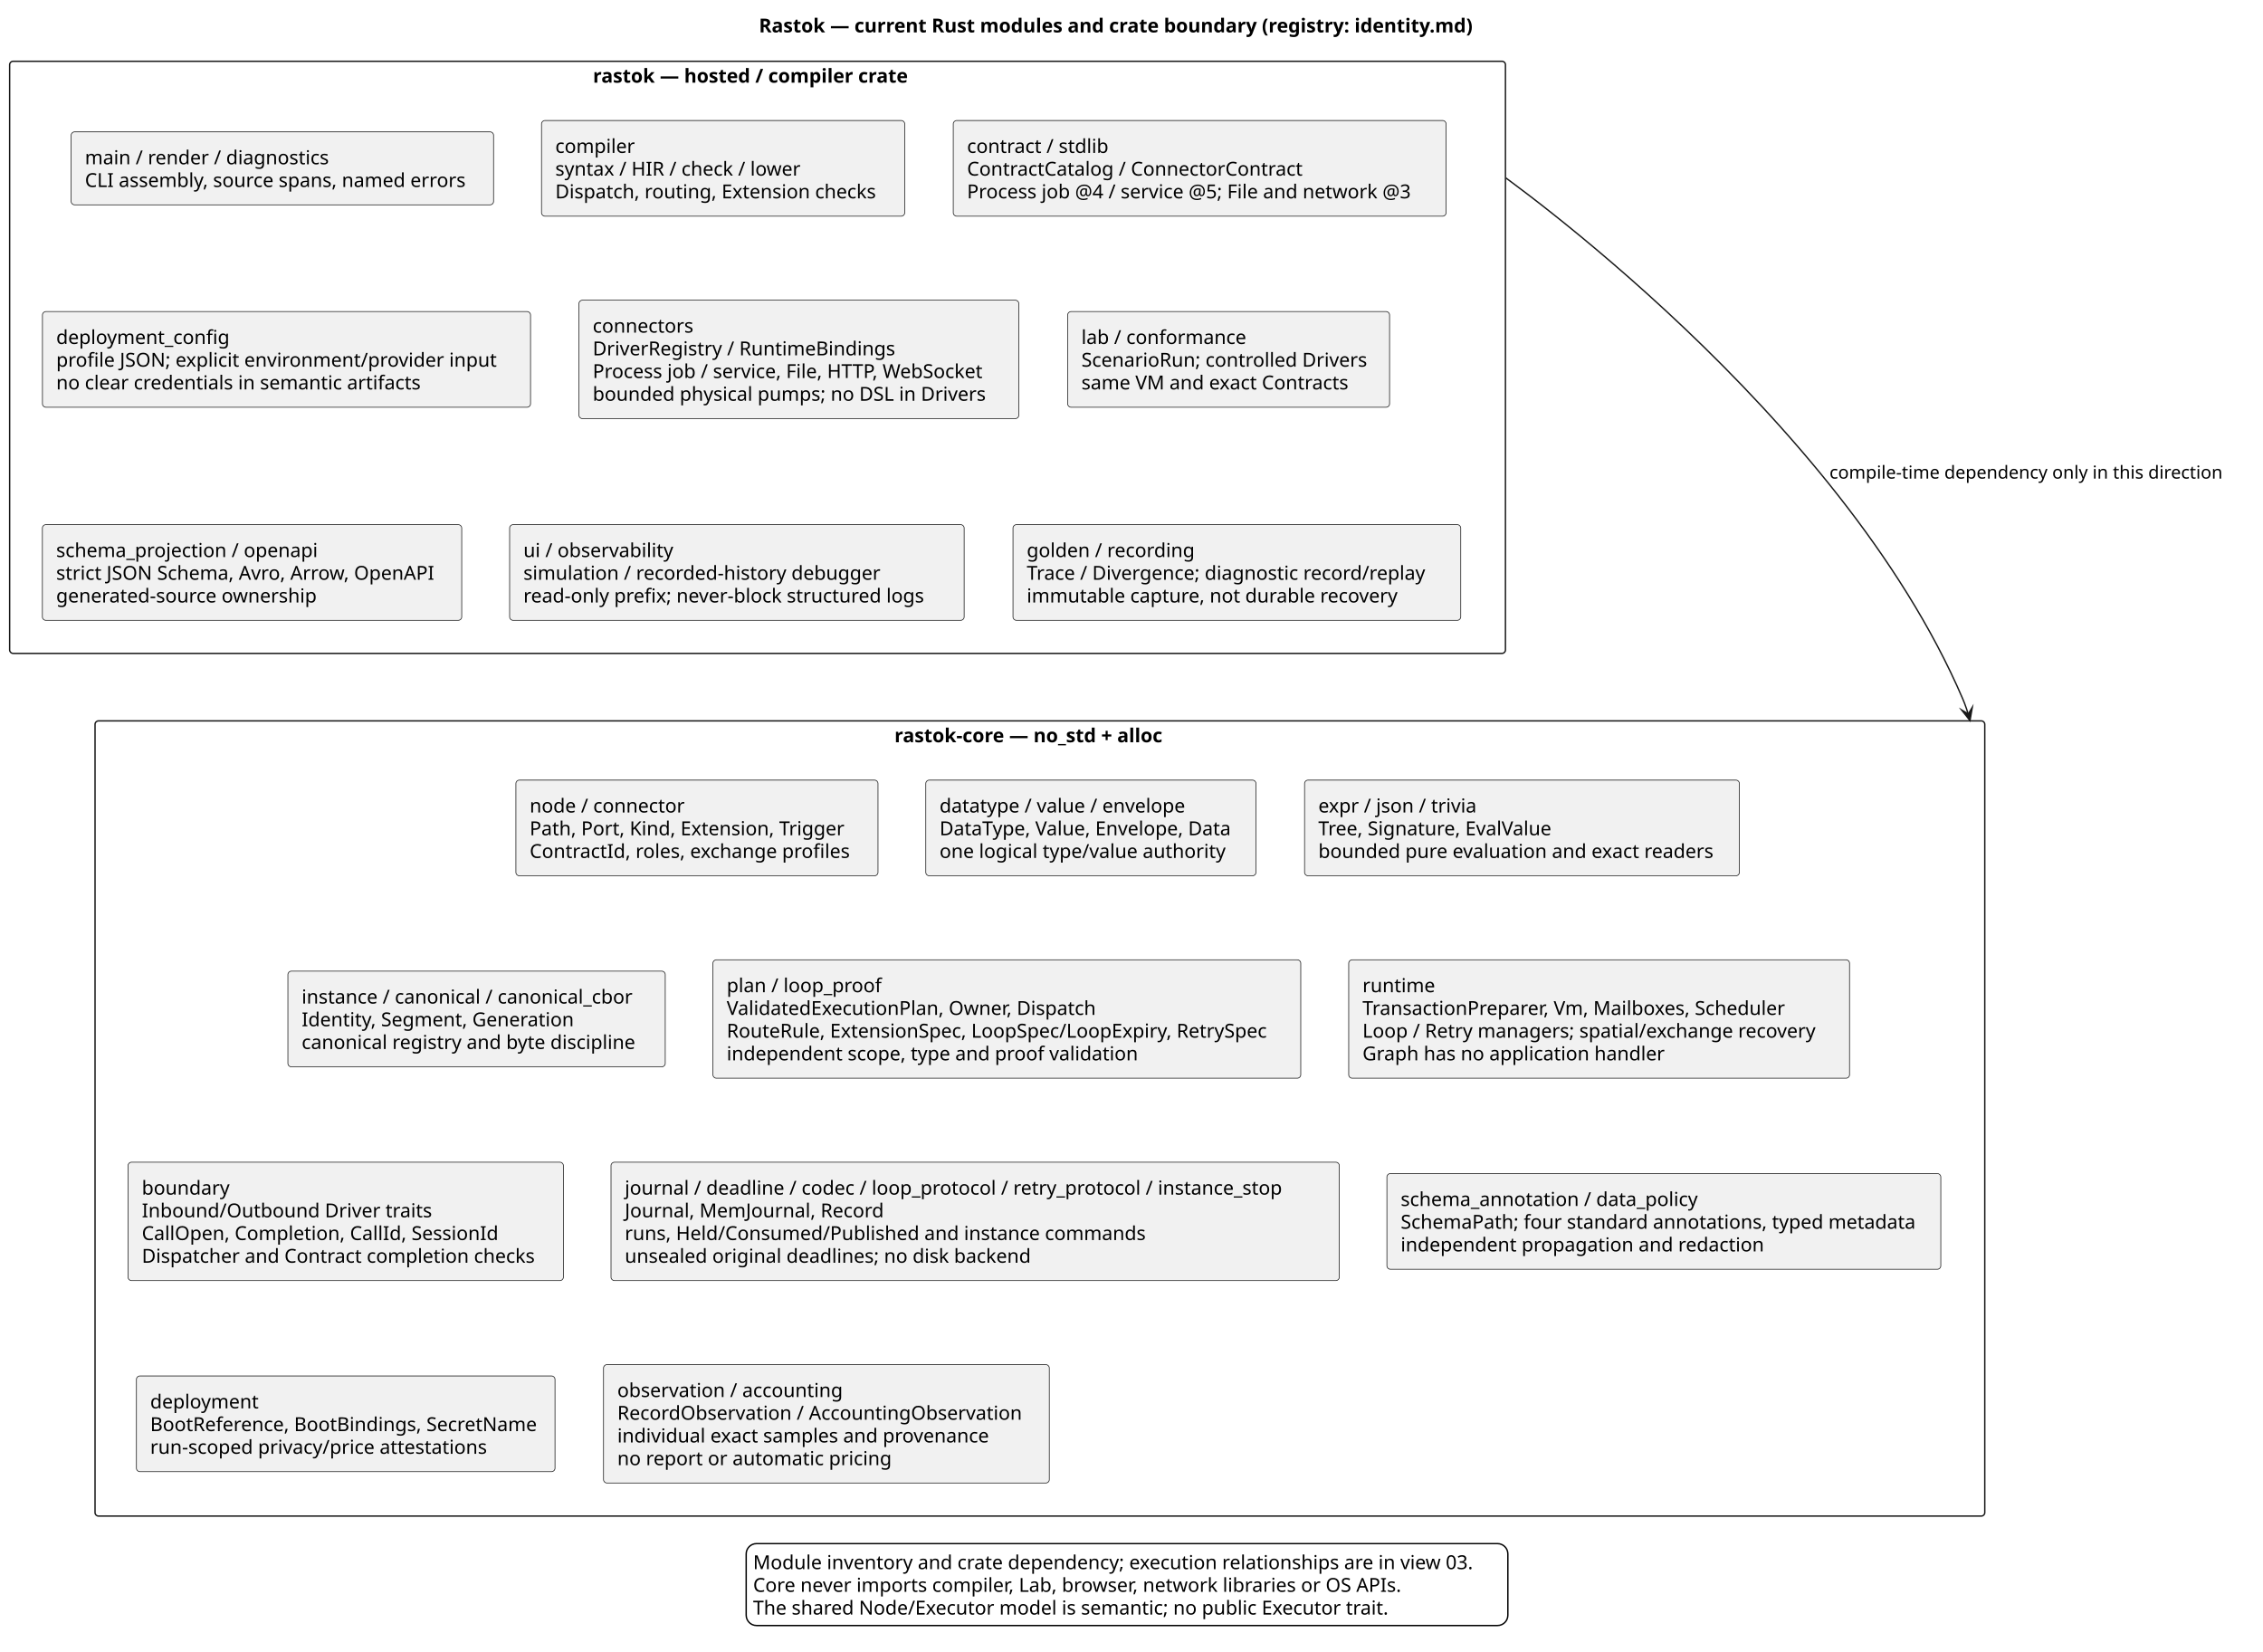
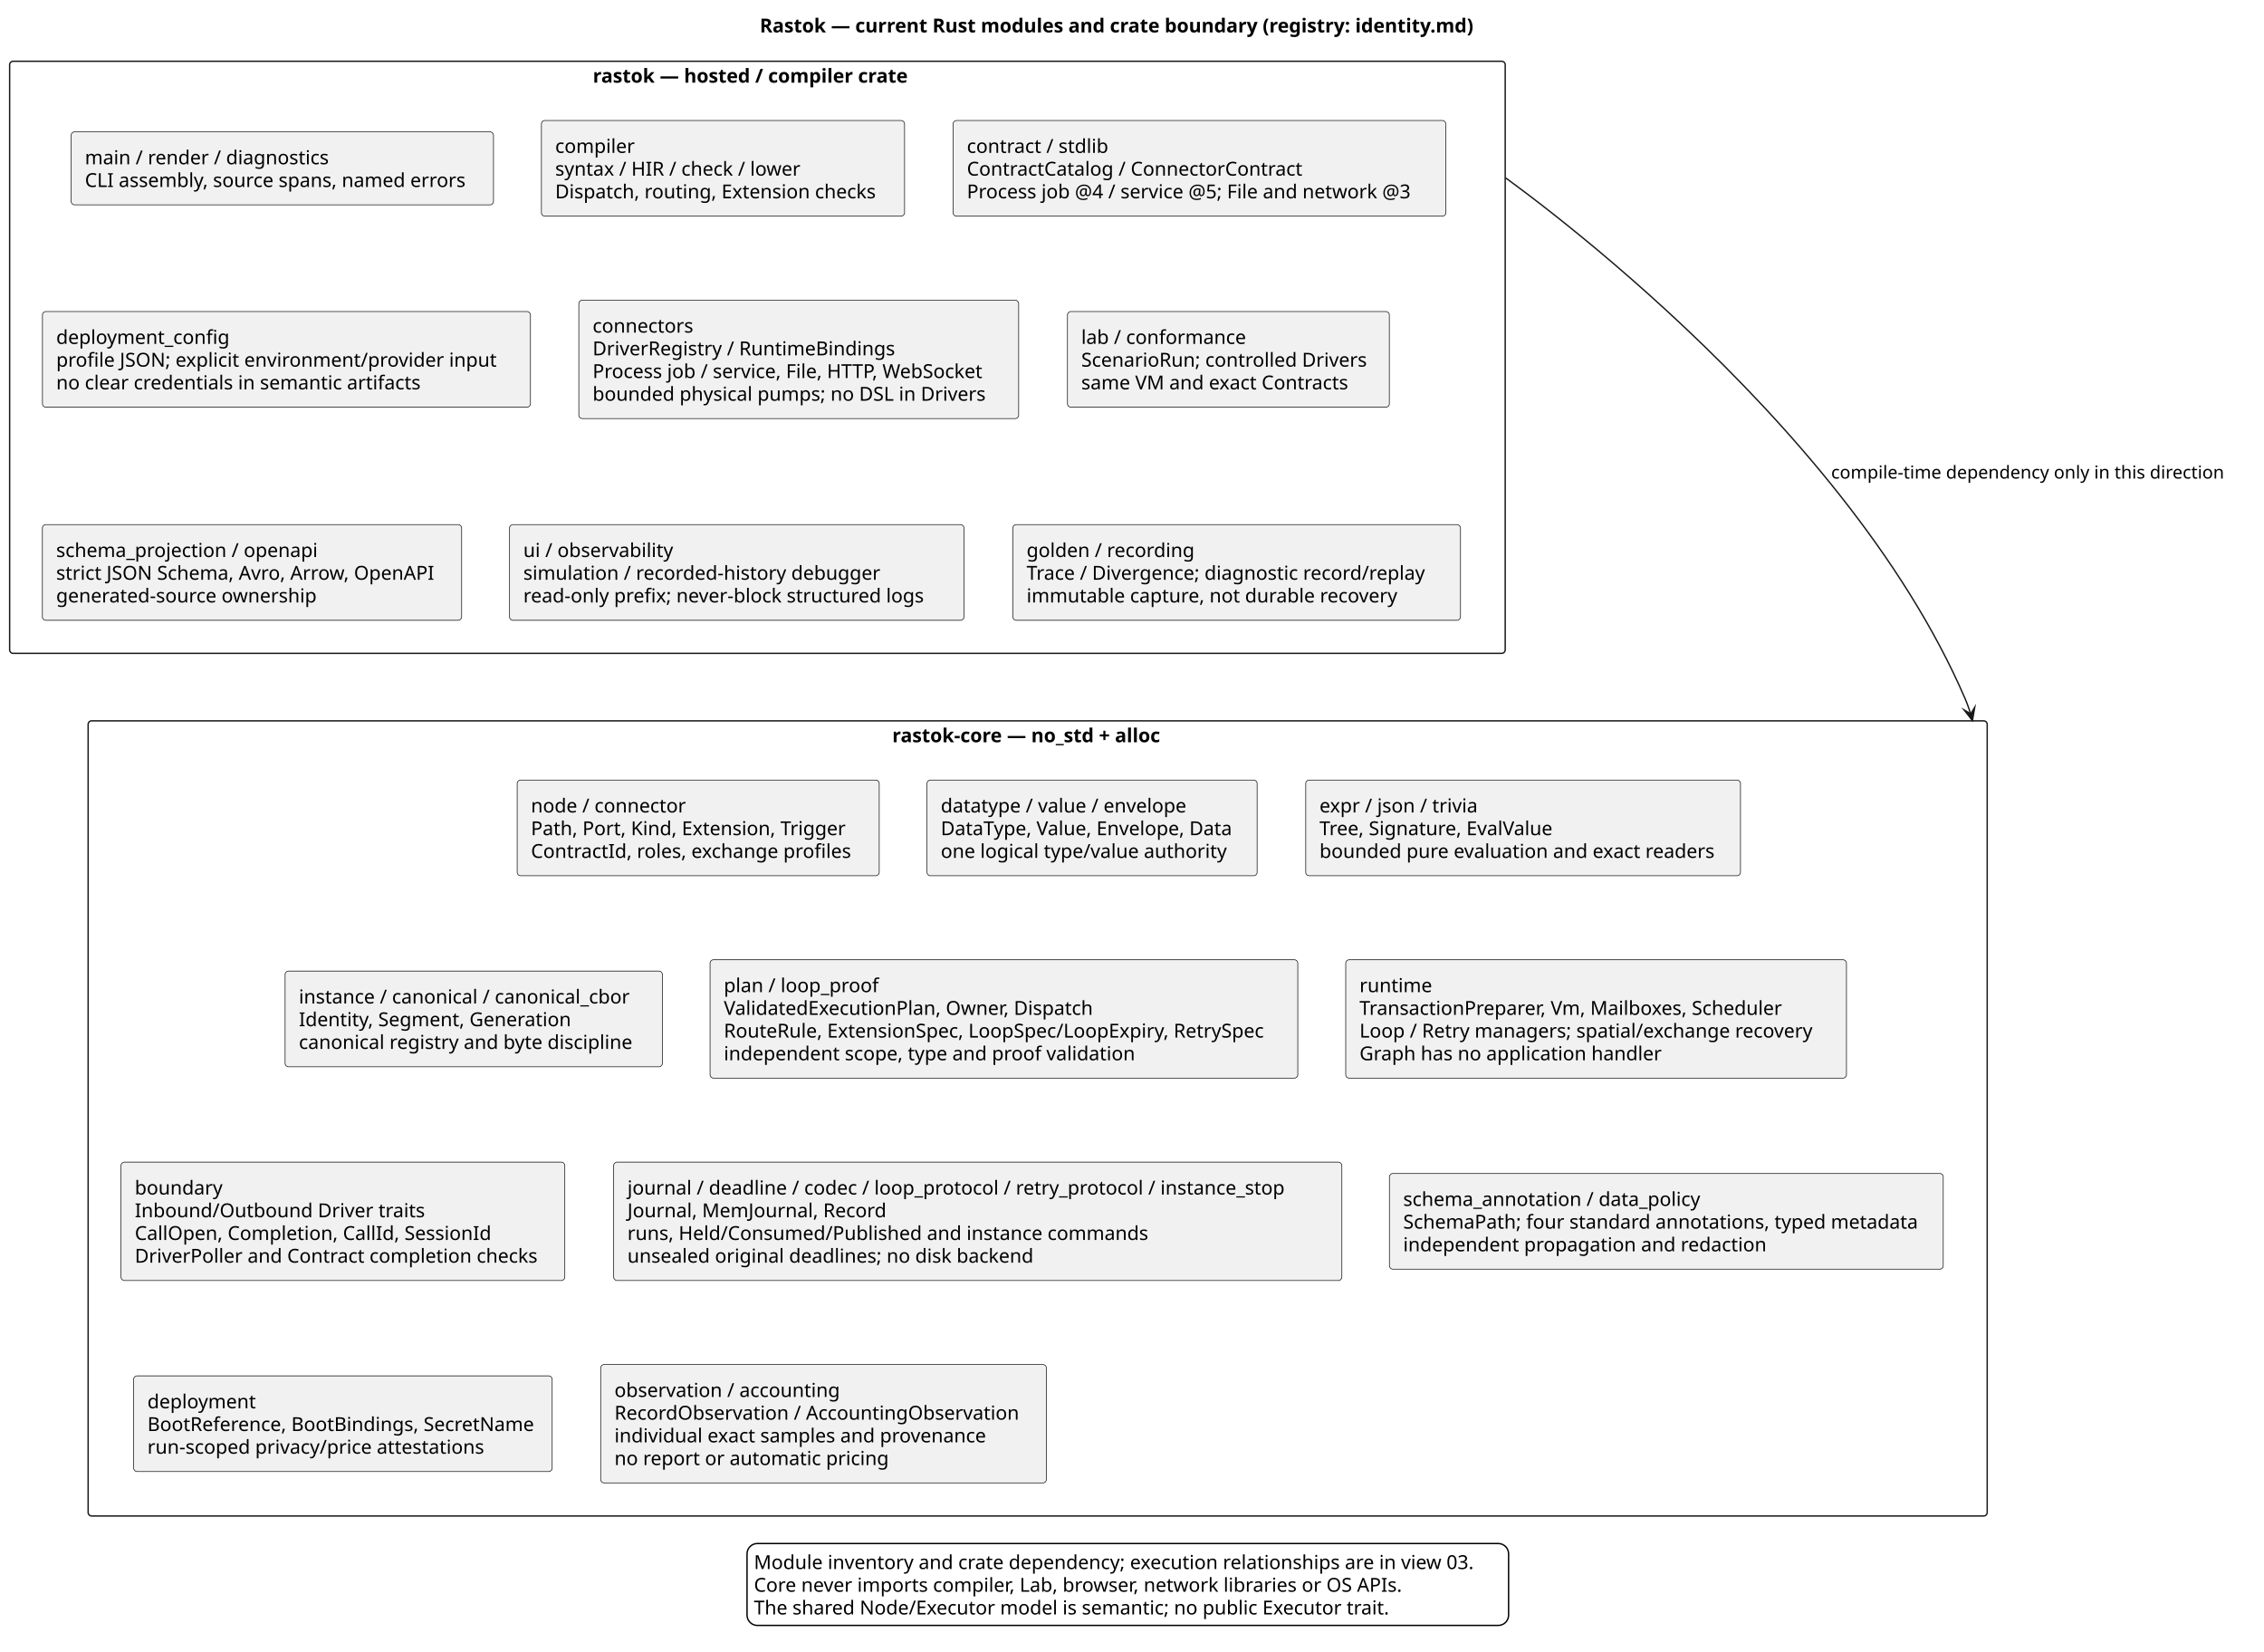
- <svg xmlns="http://www.w3.org/2000/svg" version="1.1" data-diagram-type="DESCRIPTION" style="width:1643px;height:1199px;background:#FFFFFF;" width="1643px" height="1199px" viewBox="0 0 1643 1199" zoomAndPan="magnify" preserveAspectRatio="none" contentStyleType="text/css">
+ <svg xmlns="http://www.w3.org/2000/svg" version="1.1" data-diagram-type="DESCRIPTION" style="width:1644px;height:1199px;background:#FFFFFF;" width="1644px" height="1199px" viewBox="0 0 1644 1199" zoomAndPan="magnify" preserveAspectRatio="none" contentStyleType="text/css">
  <defs />
  <g font-family="sans-serif" lengthAdjust="spacing">
    <g class="title" data-source-line="5">
-       <text x="550.984" y="23.535" fill="#000" font-size="14" textLength="534.529" font-weight="700">Rastok — current Rust modules and crate boundary (registry: identity.md)</text>
+       <text x="551.694" y="23.535" fill="#000" font-size="14" textLength="534.529" font-weight="700">Rastok — current Rust modules and crate boundary (registry: identity.md)</text>
    </g>
    <g class="cluster" data-qualified-name="HOSTED" id="ent0001" data-source-line="7">
      <rect x="7" y="44.488" width="1086" height="429.89" fill="none" style="stroke:#181818;stroke-width:1;" rx="2.5" ry="2.5" />
      <text x="430.491" y="60.023" fill="#000" font-size="14" textLength="239.019" font-weight="700">rastok — hosted / compiler crate</text>
    </g>
    <g class="cluster" data-qualified-name="CORE" id="ent0011" data-source-line="19">
-       <rect x="69" y="523.378" width="1372" height="577.32" fill="none" style="stroke:#181818;stroke-width:1;" rx="2.5" ry="2.5" />
-       <text x="649.395" y="538.913" fill="#000" font-size="14" textLength="211.21" font-weight="700">rastok-core — no_std + alloc</text>
+       <rect x="64" y="523.378" width="1379" height="577.32" fill="none" style="stroke:#181818;stroke-width:1;" rx="2.5" ry="2.5" />
+       <text x="647.895" y="538.913" fill="#000" font-size="14" textLength="211.21" font-weight="700">rastok-core — no_std + alloc</text>
    </g>
    <g class="entity" data-qualified-name="HOSTED.ENTRY" id="ent0002" data-source-line="8">
      <rect x="51.65" y="95.738" width="306.692" height="52.977" fill="#F1F1F1" style="stroke:#181818;stroke-width:0.5;" rx="2.5" ry="2.5" />
      <text x="61.65" y="119.273" fill="#000" font-size="14" textLength="187.831">main / render / diagnostics</text>
      <text x="61.65" y="135.762" fill="#000" font-size="14" textLength="286.692">CLI assembly, source spans, named errors</text>
    </g>
    <g class="entity" data-qualified-name="HOSTED.COMP" id="ent0003" data-source-line="9">
      <rect x="393.15" y="87.488" width="263.694" height="69.465" fill="#F1F1F1" style="stroke:#181818;stroke-width:0.5;" rx="2.5" ry="2.5" />
      <text x="403.15" y="111.023" fill="#000" font-size="14" textLength="59.274">compiler</text>
      <text x="403.15" y="127.512" fill="#000" font-size="14" textLength="192.445">syntax / HIR / check / lower</text>
      <text x="403.15" y="144" fill="#000" font-size="14" textLength="243.694">Dispatch, routing, Extension checks</text>
    </g>
    <g class="entity" data-qualified-name="HOSTED.CATALOG" id="ent0004" data-source-line="10">
      <rect x="692.09" y="87.488" width="357.812" height="69.465" fill="#F1F1F1" style="stroke:#181818;stroke-width:0.5;" rx="2.5" ry="2.5" />
      <text x="702.09" y="111.023" fill="#000" font-size="14" textLength="109.854">contract / stdlib</text>
      <text x="702.09" y="127.512" fill="#000" font-size="14" textLength="254.317">ContractCatalog / ConnectorContract</text>
      <text x="702.09" y="144" fill="#000" font-size="14" textLength="337.812">Process job @4 / service @5; File and network @3</text>
    </g>
    <g class="entity" data-qualified-name="HOSTED.SCHEMA" id="ent0005" data-source-line="11">
      <rect x="30.77" y="380.908" width="304.45" height="69.465" fill="#F1F1F1" style="stroke:#181818;stroke-width:0.5;" rx="2.5" ry="2.5" />
      <text x="40.77" y="404.443" fill="#000" font-size="14" textLength="198.229">schema_projection / openapi</text>
      <text x="40.77" y="420.932" fill="#000" font-size="14" textLength="284.45">strict JSON Schema, Avro, Arrow, OpenAPI</text>
      <text x="40.77" y="437.42" fill="#000" font-size="14" textLength="196.267">generated-source ownership</text>
    </g>
    <g class="entity" data-qualified-name="HOSTED.DRIVERS" id="ent0006" data-source-line="12">
      <rect x="420.32" y="217.958" width="319.366" height="85.953" fill="#F1F1F1" style="stroke:#181818;stroke-width:0.5;" rx="2.5" ry="2.5" />
      <text x="430.32" y="241.493" fill="#000" font-size="14" textLength="74.819">connectors</text>
      <text x="430.32" y="257.982" fill="#000" font-size="14" textLength="226.666">DriverRegistry / RuntimeBindings</text>
      <text x="430.32" y="274.47" fill="#000" font-size="14" textLength="299.366">Process job / service, File, HTTP, WebSocket</text>
      <text x="430.32" y="290.958" fill="#000" font-size="14" textLength="296.372">bounded physical pumps; no DSL in Drivers</text>
    </g>
    <g class="entity" data-qualified-name="HOSTED.CONFIG" id="ent0007" data-source-line="13">
      <rect x="30.82" y="226.198" width="354.366" height="69.465" fill="#F1F1F1" style="stroke:#181818;stroke-width:0.5;" rx="2.5" ry="2.5" />
      <text x="40.82" y="249.733" fill="#000" font-size="14" textLength="129.562">deployment_config</text>
      <text x="40.82" y="266.222" fill="#000" font-size="14" textLength="334.366">profile JSON; explicit environment/provider input</text>
      <text x="40.82" y="282.71" fill="#000" font-size="14" textLength="274.894">no clear credentials in semantic artifacts</text>
    </g>
    <g class="entity" data-qualified-name="HOSTED.LAB" id="ent0008" data-source-line="14">
      <rect x="775.14" y="226.198" width="233.726" height="69.465" fill="#F1F1F1" style="stroke:#181818;stroke-width:0.5;" rx="2.5" ry="2.5" />
      <text x="785.14" y="249.733" fill="#000" font-size="14" textLength="125.187">lab / conformance</text>
      <text x="785.14" y="266.222" fill="#000" font-size="14" textLength="213.726">ScenarioRun; controlled Drivers</text>
      <text x="785.14" y="282.71" fill="#000" font-size="14" textLength="201.64">same VM and exact Contracts</text>
    </g>
    <g class="entity" data-qualified-name="HOSTED.UI" id="ent0009" data-source-line="15">
      <rect x="370" y="380.908" width="330.003" height="69.465" fill="#F1F1F1" style="stroke:#181818;stroke-width:0.5;" rx="2.5" ry="2.5" />
      <text x="380" y="404.443" fill="#000" font-size="14" textLength="115.493">ui / observability</text>
      <text x="380" y="420.932" fill="#000" font-size="14" textLength="272.323">simulation / recorded-history debugger</text>
      <text x="380" y="437.42" fill="#000" font-size="14" textLength="310.003">read-only prefix; never-block structured logs</text>
    </g>
    <g class="entity" data-qualified-name="HOSTED.GOLDEN" id="ent0010" data-source-line="16">
      <rect x="735.46" y="380.908" width="325.081" height="69.465" fill="#F1F1F1" style="stroke:#181818;stroke-width:0.5;" rx="2.5" ry="2.5" />
      <text x="745.46" y="404.443" fill="#000" font-size="14" textLength="128.181">golden / recording</text>
      <text x="745.46" y="420.932" fill="#000" font-size="14" textLength="305.081">Trace / Divergence; diagnostic record/replay</text>
      <text x="745.46" y="437.42" fill="#000" font-size="14" textLength="277.348">immutable capture, not durable recovery</text>
    </g>
    <g class="entity" data-qualified-name="CORE.NODE" id="ent0012" data-source-line="20">
-       <rect x="374.55" y="566.378" width="262.895" height="69.465" fill="#F1F1F1" style="stroke:#181818;stroke-width:0.5;" rx="2.5" ry="2.5" />
-       <text x="384.55" y="589.913" fill="#000" font-size="14" textLength="117.783">node / connector</text>
-       <text x="384.55" y="606.402" fill="#000" font-size="14" textLength="238.807">Path, Port, Kind, Extension, Trigger</text>
-       <text x="384.55" y="622.89" fill="#000" font-size="14" textLength="242.895">ContractId, roles, exchange profiles</text>
+       <rect x="375.55" y="566.378" width="262.895" height="69.465" fill="#F1F1F1" style="stroke:#181818;stroke-width:0.5;" rx="2.5" ry="2.5" />
+       <text x="385.55" y="589.913" fill="#000" font-size="14" textLength="117.783">node / connector</text>
+       <text x="385.55" y="606.402" fill="#000" font-size="14" textLength="238.807">Path, Port, Kind, Extension, Trigger</text>
+       <text x="385.55" y="622.89" fill="#000" font-size="14" textLength="242.895">ContractId, roles, exchange profiles</text>
    </g>
    <g class="entity" data-qualified-name="CORE.DATA" id="ent0013" data-source-line="21">
-       <rect x="672.14" y="566.378" width="239.728" height="69.465" fill="#F1F1F1" style="stroke:#181818;stroke-width:0.5;" rx="2.5" ry="2.5" />
-       <text x="682.14" y="589.913" fill="#000" font-size="14" textLength="187.38">datatype / value / envelope</text>
-       <text x="682.14" y="606.402" fill="#000" font-size="14" textLength="219.728">DataType, Value, Envelope, Data</text>
-       <text x="682.14" y="622.89" fill="#000" font-size="14" textLength="216.036">one logical type/value authority</text>
+       <rect x="673.14" y="566.378" width="239.728" height="69.465" fill="#F1F1F1" style="stroke:#181818;stroke-width:0.5;" rx="2.5" ry="2.5" />
+       <text x="683.14" y="589.913" fill="#000" font-size="14" textLength="187.38">datatype / value / envelope</text>
+       <text x="683.14" y="606.402" fill="#000" font-size="14" textLength="219.728">DataType, Value, Envelope, Data</text>
+       <text x="683.14" y="622.89" fill="#000" font-size="14" textLength="216.036">one logical type/value authority</text>
    </g>
    <g class="entity" data-qualified-name="CORE.EXPR" id="ent0014" data-source-line="22">
-       <rect x="947.15" y="566.378" width="315.695" height="69.465" fill="#F1F1F1" style="stroke:#181818;stroke-width:0.5;" rx="2.5" ry="2.5" />
-       <text x="957.15" y="589.913" fill="#000" font-size="14" textLength="126.048">expr / json / trivia</text>
-       <text x="957.15" y="606.402" fill="#000" font-size="14" textLength="176.121">Tree, Signature, EvalValue</text>
-       <text x="957.15" y="622.89" fill="#000" font-size="14" textLength="295.695">bounded pure evaluation and exact readers</text>
+       <rect x="948.15" y="566.378" width="315.695" height="69.465" fill="#F1F1F1" style="stroke:#181818;stroke-width:0.5;" rx="2.5" ry="2.5" />
+       <text x="958.15" y="589.913" fill="#000" font-size="14" textLength="126.048">expr / json / trivia</text>
+       <text x="958.15" y="606.402" fill="#000" font-size="14" textLength="176.121">Tree, Signature, EvalValue</text>
+       <text x="958.15" y="622.89" fill="#000" font-size="14" textLength="295.695">bounded pure evaluation and exact readers</text>
    </g>
    <g class="entity" data-qualified-name="CORE.IDENTITY" id="ent0015" data-source-line="23">
-       <rect x="209.02" y="705.078" width="273.962" height="69.465" fill="#F1F1F1" style="stroke:#181818;stroke-width:0.5;" rx="2.5" ry="2.5" />
-       <text x="219.02" y="728.613" fill="#000" font-size="14" textLength="253.962">instance / canonical / canonical_cbor</text>
-       <text x="219.02" y="745.102" fill="#000" font-size="14" textLength="202.187">Identity, Segment, Generation</text>
-       <text x="219.02" y="761.59" fill="#000" font-size="14" textLength="252.314">canonical registry and byte discipline</text>
+       <rect x="207.02" y="705.078" width="273.962" height="69.465" fill="#F1F1F1" style="stroke:#181818;stroke-width:0.5;" rx="2.5" ry="2.5" />
+       <text x="217.02" y="728.613" fill="#000" font-size="14" textLength="253.962">instance / canonical / canonical_cbor</text>
+       <text x="217.02" y="745.102" fill="#000" font-size="14" textLength="202.187">Identity, Segment, Generation</text>
+       <text x="217.02" y="761.59" fill="#000" font-size="14" textLength="252.314">canonical registry and byte discipline</text>
    </g>
    <g class="entity" data-qualified-name="CORE.PLAN" id="ent0016" data-source-line="24">
-       <rect x="517.61" y="696.838" width="426.779" height="85.953" fill="#F1F1F1" style="stroke:#181818;stroke-width:0.5;" rx="2.5" ry="2.5" />
-       <text x="527.61" y="720.373" fill="#000" font-size="14" textLength="119.424">plan / loop_proof</text>
-       <text x="527.61" y="736.862" fill="#000" font-size="14" textLength="278.886">ValidatedExecutionPlan, Owner, Dispatch</text>
-       <text x="527.61" y="753.35" fill="#000" font-size="14" textLength="406.779">RouteRule, ExtensionSpec, LoopSpec/LoopExpiry, RetrySpec</text>
-       <text x="527.61" y="769.838" fill="#000" font-size="14" textLength="308.745">independent scope, type and proof validation</text>
+       <rect x="515.61" y="696.838" width="426.779" height="85.953" fill="#F1F1F1" style="stroke:#181818;stroke-width:0.5;" rx="2.5" ry="2.5" />
+       <text x="525.61" y="720.373" fill="#000" font-size="14" textLength="119.424">plan / loop_proof</text>
+       <text x="525.61" y="736.862" fill="#000" font-size="14" textLength="278.886">ValidatedExecutionPlan, Owner, Dispatch</text>
+       <text x="525.61" y="753.35" fill="#000" font-size="14" textLength="406.779">RouteRule, ExtensionSpec, LoopSpec/LoopExpiry, RetrySpec</text>
+       <text x="525.61" y="769.838" fill="#000" font-size="14" textLength="308.745">independent scope, type and proof validation</text>
    </g>
    <g class="entity" data-qualified-name="CORE.VM" id="ent0017" data-source-line="25">
-       <rect x="979.2" y="696.838" width="363.608" height="85.953" fill="#F1F1F1" style="stroke:#181818;stroke-width:0.5;" rx="2.5" ry="2.5" />
-       <text x="989.2" y="720.373" fill="#000" font-size="14" textLength="53.259">runtime</text>
-       <text x="989.2" y="736.862" fill="#000" font-size="14" textLength="320.571">TransactionPreparer, Vm, Mailboxes, Scheduler</text>
-       <text x="989.2" y="753.35" fill="#000" font-size="14" textLength="343.608">Loop / Retry managers; spatial/exchange recovery</text>
-       <text x="989.2" y="769.838" fill="#000" font-size="14" textLength="226.058">Graph has no application handler</text>
+       <rect x="977.2" y="696.838" width="363.608" height="85.953" fill="#F1F1F1" style="stroke:#181818;stroke-width:0.5;" rx="2.5" ry="2.5" />
+       <text x="987.2" y="720.373" fill="#000" font-size="14" textLength="53.259">runtime</text>
+       <text x="987.2" y="736.862" fill="#000" font-size="14" textLength="320.571">TransactionPreparer, Vm, Mailboxes, Scheduler</text>
+       <text x="987.2" y="753.35" fill="#000" font-size="14" textLength="343.608">Loop / Retry managers; spatial/exchange recovery</text>
+       <text x="987.2" y="769.838" fill="#000" font-size="14" textLength="226.058">Graph has no application handler</text>
    </g>
    <g class="entity" data-qualified-name="CORE.BOUNDARY" id="ent0018" data-source-line="26">
-       <rect x="92.96" y="843.788" width="316.085" height="85.953" fill="#F1F1F1" style="stroke:#181818;stroke-width:0.5;" rx="2.5" ry="2.5" />
-       <text x="102.96" y="867.323" fill="#000" font-size="14" textLength="64.374">boundary</text>
-       <text x="102.96" y="883.812" fill="#000" font-size="14" textLength="217.075">Inbound/Outbound Driver traits</text>
-       <text x="102.96" y="900.3" fill="#000" font-size="14" textLength="269.001">CallOpen, Completion, CallId, SessionId</text>
-       <text x="102.96" y="916.788" fill="#000" font-size="14" textLength="296.085">Dispatcher and Contract completion checks</text>
+       <rect x="87.88" y="843.788" width="322.244" height="85.953" fill="#F1F1F1" style="stroke:#181818;stroke-width:0.5;" rx="2.5" ry="2.5" />
+       <text x="97.88" y="867.323" fill="#000" font-size="14" textLength="64.374">boundary</text>
+       <text x="97.88" y="883.812" fill="#000" font-size="14" textLength="217.075">Inbound/Outbound Driver traits</text>
+       <text x="97.88" y="900.3" fill="#000" font-size="14" textLength="269.001">CallOpen, Completion, CallId, SessionId</text>
+       <text x="97.88" y="916.788" fill="#000" font-size="14" textLength="302.244">DriverPoller and Contract completion checks</text>
    </g>
    <g class="entity" data-qualified-name="CORE.JOURNAL" id="ent0019" data-source-line="27">
-       <rect x="443.61" y="843.788" width="528.771" height="85.953" fill="#F1F1F1" style="stroke:#181818;stroke-width:0.5;" rx="2.5" ry="2.5" />
-       <text x="453.61" y="867.323" fill="#000" font-size="14" textLength="508.771">journal / deadline / codec / loop_protocol / retry_protocol / instance_stop</text>
-       <text x="453.61" y="883.812" fill="#000" font-size="14" textLength="193.286">Journal, MemJournal, Record</text>
-       <text x="453.61" y="900.3" fill="#000" font-size="14" textLength="392.28">runs, Held/Consumed/Published and instance commands</text>
-       <text x="453.61" y="916.788" fill="#000" font-size="14" textLength="306.435">unsealed original deadlines; no disk backend</text>
+       <rect x="445.61" y="843.788" width="528.771" height="85.953" fill="#F1F1F1" style="stroke:#181818;stroke-width:0.5;" rx="2.5" ry="2.5" />
+       <text x="455.61" y="867.323" fill="#000" font-size="14" textLength="508.771">journal / deadline / codec / loop_protocol / retry_protocol / instance_stop</text>
+       <text x="455.61" y="883.812" fill="#000" font-size="14" textLength="193.286">Journal, MemJournal, Record</text>
+       <text x="455.61" y="900.3" fill="#000" font-size="14" textLength="392.28">runs, Held/Consumed/Published and instance commands</text>
+       <text x="455.61" y="916.788" fill="#000" font-size="14" textLength="306.435">unsealed original deadlines; no disk backend</text>
    </g>
    <g class="entity" data-qualified-name="CORE.POLICY" id="ent0020" data-source-line="28">
-       <rect x="1006.93" y="852.038" width="402.149" height="69.465" fill="#F1F1F1" style="stroke:#181818;stroke-width:0.5;" rx="2.5" ry="2.5" />
-       <text x="1016.93" y="875.573" fill="#000" font-size="14" textLength="224.547">schema_annotation / data_policy</text>
-       <text x="1016.93" y="892.062" fill="#000" font-size="14" textLength="382.149">SchemaPath; four standard annotations, typed metadata</text>
-       <text x="1016.93" y="908.55" fill="#000" font-size="14" textLength="270.231">independent propagation and redaction</text>
+       <rect x="1008.93" y="852.038" width="402.149" height="69.465" fill="#F1F1F1" style="stroke:#181818;stroke-width:0.5;" rx="2.5" ry="2.5" />
+       <text x="1018.93" y="875.573" fill="#000" font-size="14" textLength="224.547">schema_annotation / data_policy</text>
+       <text x="1018.93" y="892.062" fill="#000" font-size="14" textLength="382.149">SchemaPath; four standard annotations, typed metadata</text>
+       <text x="1018.93" y="908.55" fill="#000" font-size="14" textLength="270.231">independent propagation and redaction</text>
    </g>
    <g class="entity" data-qualified-name="CORE.DEPLOY" id="ent0021" data-source-line="29">
-       <rect x="99.05" y="998.988" width="303.903" height="69.465" fill="#F1F1F1" style="stroke:#181818;stroke-width:0.5;" rx="2.5" ry="2.5" />
-       <text x="109.05" y="1022.523" fill="#000" font-size="14" textLength="80.179">deployment</text>
-       <text x="109.05" y="1039.012" fill="#000" font-size="14" textLength="283.903">BootReference, BootBindings, SecretName</text>
-       <text x="109.05" y="1055.5" fill="#000" font-size="14" textLength="257.161">run-scoped privacy/price attestations</text>
+       <rect x="97.05" y="998.988" width="303.903" height="69.465" fill="#F1F1F1" style="stroke:#181818;stroke-width:0.5;" rx="2.5" ry="2.5" />
+       <text x="107.05" y="1022.523" fill="#000" font-size="14" textLength="80.179">deployment</text>
+       <text x="107.05" y="1039.012" fill="#000" font-size="14" textLength="283.903">BootReference, BootBindings, SecretName</text>
+       <text x="107.05" y="1055.5" fill="#000" font-size="14" textLength="257.161">run-scoped privacy/price attestations</text>
    </g>
    <g class="entity" data-qualified-name="CORE.REPORT" id="ent0022" data-source-line="30">
-       <rect x="438.18" y="990.748" width="323.646" height="85.953" fill="#F1F1F1" style="stroke:#181818;stroke-width:0.5;" rx="2.5" ry="2.5" />
-       <text x="448.18" y="1014.283" fill="#000" font-size="14" textLength="170.577">observation / accounting</text>
-       <text x="448.18" y="1030.772" fill="#000" font-size="14" textLength="303.646">RecordObservation / AccountingObservation</text>
-       <text x="448.18" y="1047.26" fill="#000" font-size="14" textLength="279.638">individual exact samples and provenance</text>
-       <text x="448.18" y="1063.748" fill="#000" font-size="14" textLength="205.974">no report or automatic pricing</text>
+       <rect x="436.18" y="990.748" width="323.646" height="85.953" fill="#F1F1F1" style="stroke:#181818;stroke-width:0.5;" rx="2.5" ry="2.5" />
+       <text x="446.18" y="1014.283" fill="#000" font-size="14" textLength="170.577">observation / accounting</text>
+       <text x="446.18" y="1030.772" fill="#000" font-size="14" textLength="303.646">RecordObservation / AccountingObservation</text>
+       <text x="446.18" y="1047.26" fill="#000" font-size="14" textLength="279.638">individual exact samples and provenance</text>
+       <text x="446.18" y="1063.748" fill="#000" font-size="14" textLength="205.974">no report or automatic pricing</text>
    </g>
    <g class="link" data-entity-1="ent0001" data-entity-2="ent0011" id="lnk42" data-source-line="53" data-link-type="dependency">
-       <path d="M1093.325,129.224 C1093.708,129.505 1094.104,129.796 1094.512,130.096 C1095.328,130.697 1096.193,131.335 1097.104,132.011 C1104.399,137.421 1114.708,145.232 1127.249,155.18 C1152.332,175.076 1186.344,203.516 1223.023,238.368 C1296.38,308.073 1380.405,403.428 1425,507.378 C1426.975,511.981 1428.589,516.828 1429.901,521.794 C1429.983,522.104 1430.063,522.415 1430.143,522.726 C1430.183,522.882 1429.002,518.189 1429.041,518.345" style="stroke:#181818;stroke-width:1;" fill="none" id="HOSTED-to-CORE" />
-       <polygon points="1430.262,523.194,1431.943,513.489,1429.041,518.345,1424.185,515.442,1430.262,523.194" fill="#181818" style="stroke:#181818;stroke-width:1;stroke-linejoin:miter;stroke-miterlimit:10;" />
-       <text x="1328.25" y="347.477" fill="#000" font-size="13" textLength="299.248">compile-time dependency only in this direction</text>
+       <path d="M1093.372,129.21 C1093.758,129.491 1094.156,129.781 1094.566,130.08 C1095.387,130.68 1096.257,131.317 1097.174,131.992 C1104.51,137.39 1114.88,145.187 1127.494,155.118 C1152.723,174.981 1186.934,203.383 1223.827,238.211 C1297.615,307.866 1382.135,403.223 1427,507.378 C1428.981,511.978 1430.6,516.824 1431.915,521.788 C1431.997,522.098 1432.078,522.409 1432.158,522.72 C1432.198,522.876 1431.014,518.184 1431.053,518.34" style="stroke:#181818;stroke-width:1;" fill="none" id="HOSTED-to-CORE" />
+       <polygon points="1432.277,523.187,1433.952,513.482,1431.053,518.34,1426.196,515.44,1432.277,523.187" fill="#181818" style="stroke:#181818;stroke-width:1;stroke-linejoin:miter;stroke-miterlimit:10;" />
+       <text x="1329.67" y="347.477" fill="#000" font-size="13" textLength="299.248">compile-time dependency only in this direction</text>
    </g>
    <g class="legend" data-source-line="55">
-       <rect x="541.749" y="1120.698" width="552.999" height="59.465" fill="none" style="stroke:#000;stroke-width:1;" rx="7.5" ry="7.5" />
-       <text x="546.749" y="1139.233" fill="#000" font-size="14" textLength="542.999">Module inventory and crate dependency; execution relationships are in view 03.</text>
-       <text x="546.749" y="1155.722" fill="#000" font-size="14" textLength="493.008">Core never imports compiler, Lab, browser, network libraries or OS APIs.</text>
-       <text x="546.749" y="1172.21" fill="#000" font-size="14" textLength="482.891">The shared Node/Executor model is semantic; no public Executor trait.</text>
+       <rect x="542.459" y="1120.698" width="552.999" height="59.465" fill="none" style="stroke:#000;stroke-width:1;" rx="7.5" ry="7.5" />
+       <text x="547.459" y="1139.233" fill="#000" font-size="14" textLength="542.999">Module inventory and crate dependency; execution relationships are in view 03.</text>
+       <text x="547.459" y="1155.722" fill="#000" font-size="14" textLength="493.008">Core never imports compiler, Lab, browser, network libraries or OS APIs.</text>
+       <text x="547.459" y="1172.21" fill="#000" font-size="14" textLength="482.891">The shared Node/Executor model is semantic; no public Executor trait.</text>
    </g>
  </g>
</svg>
